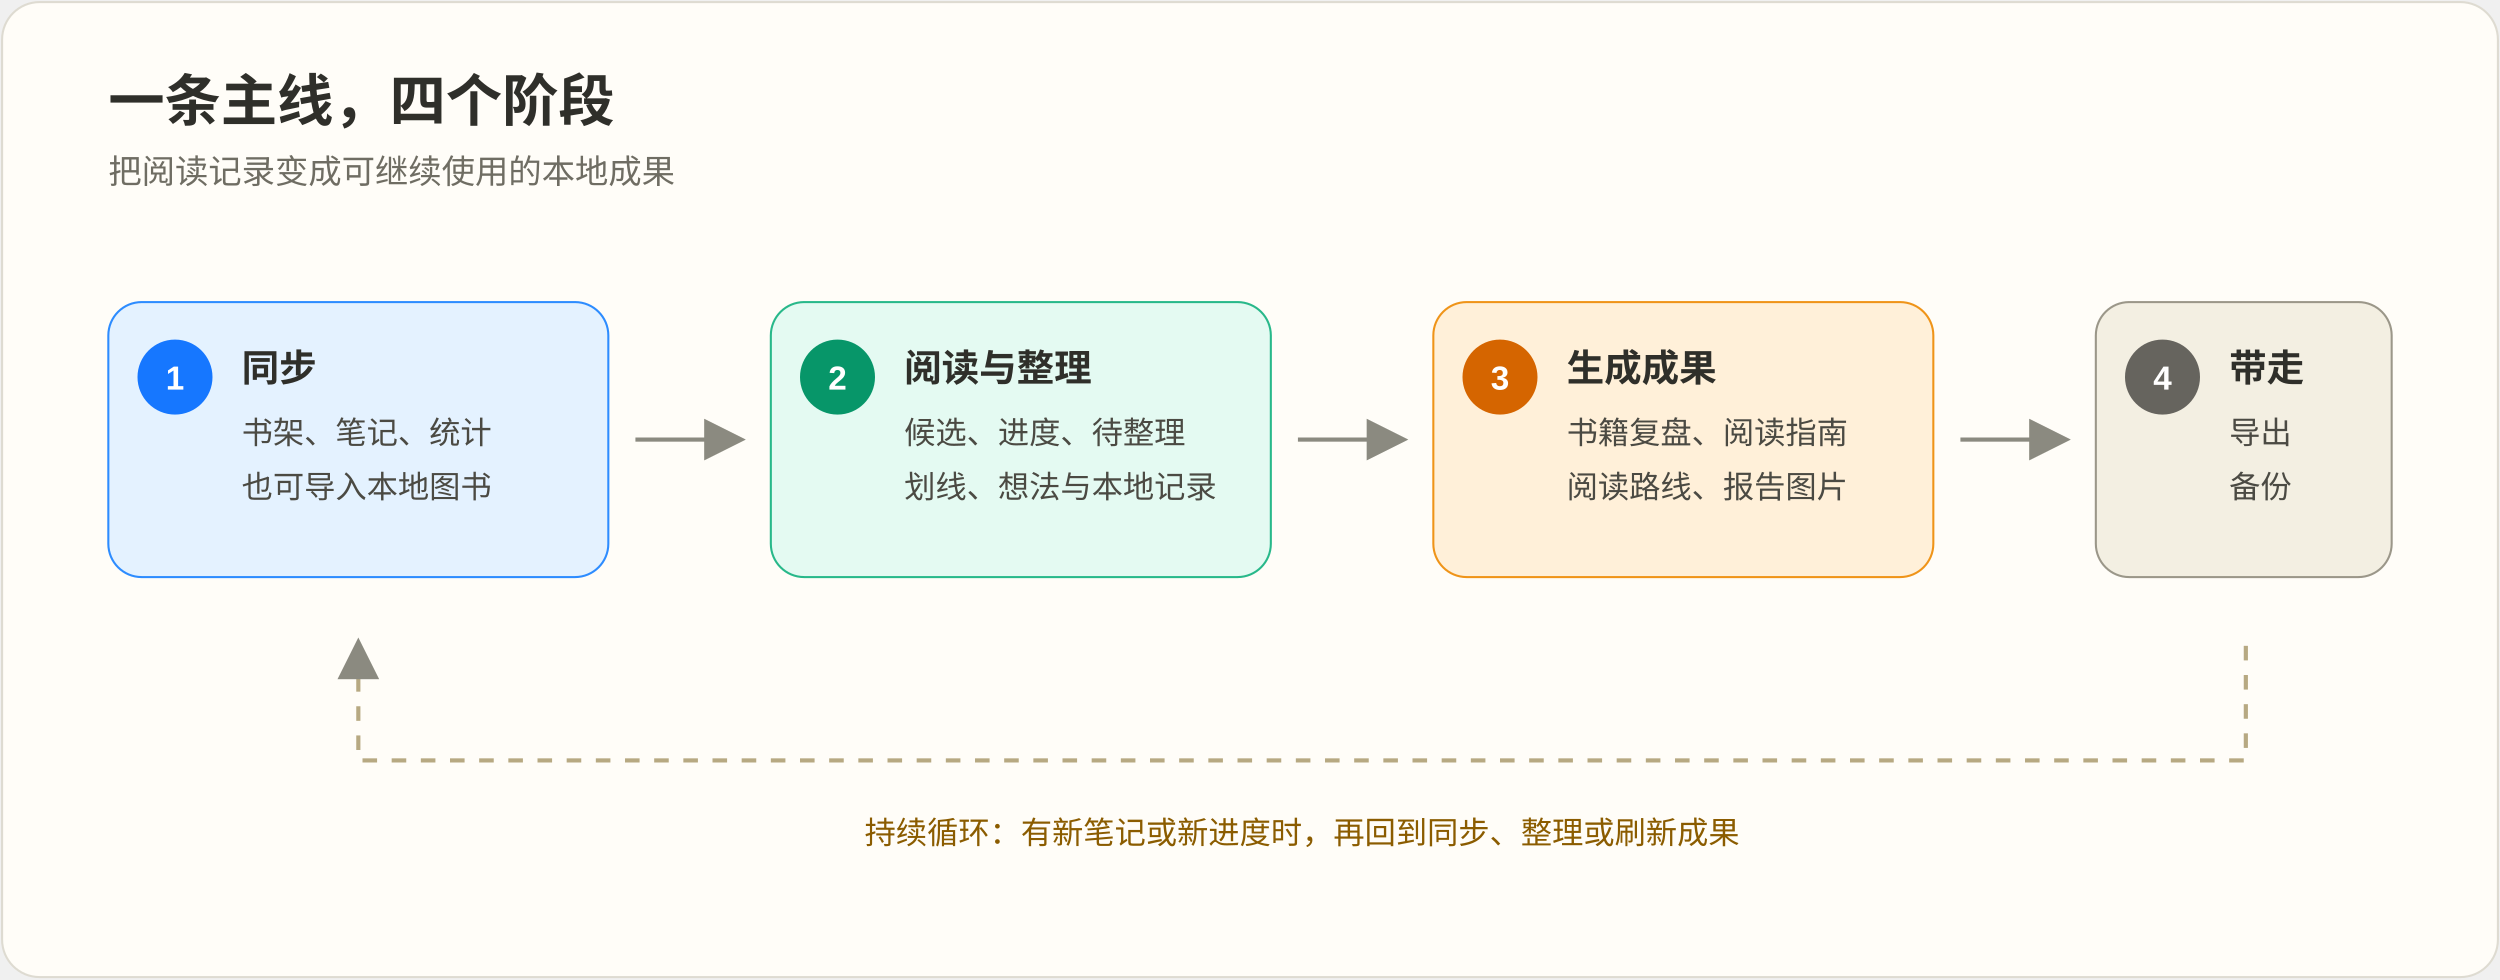
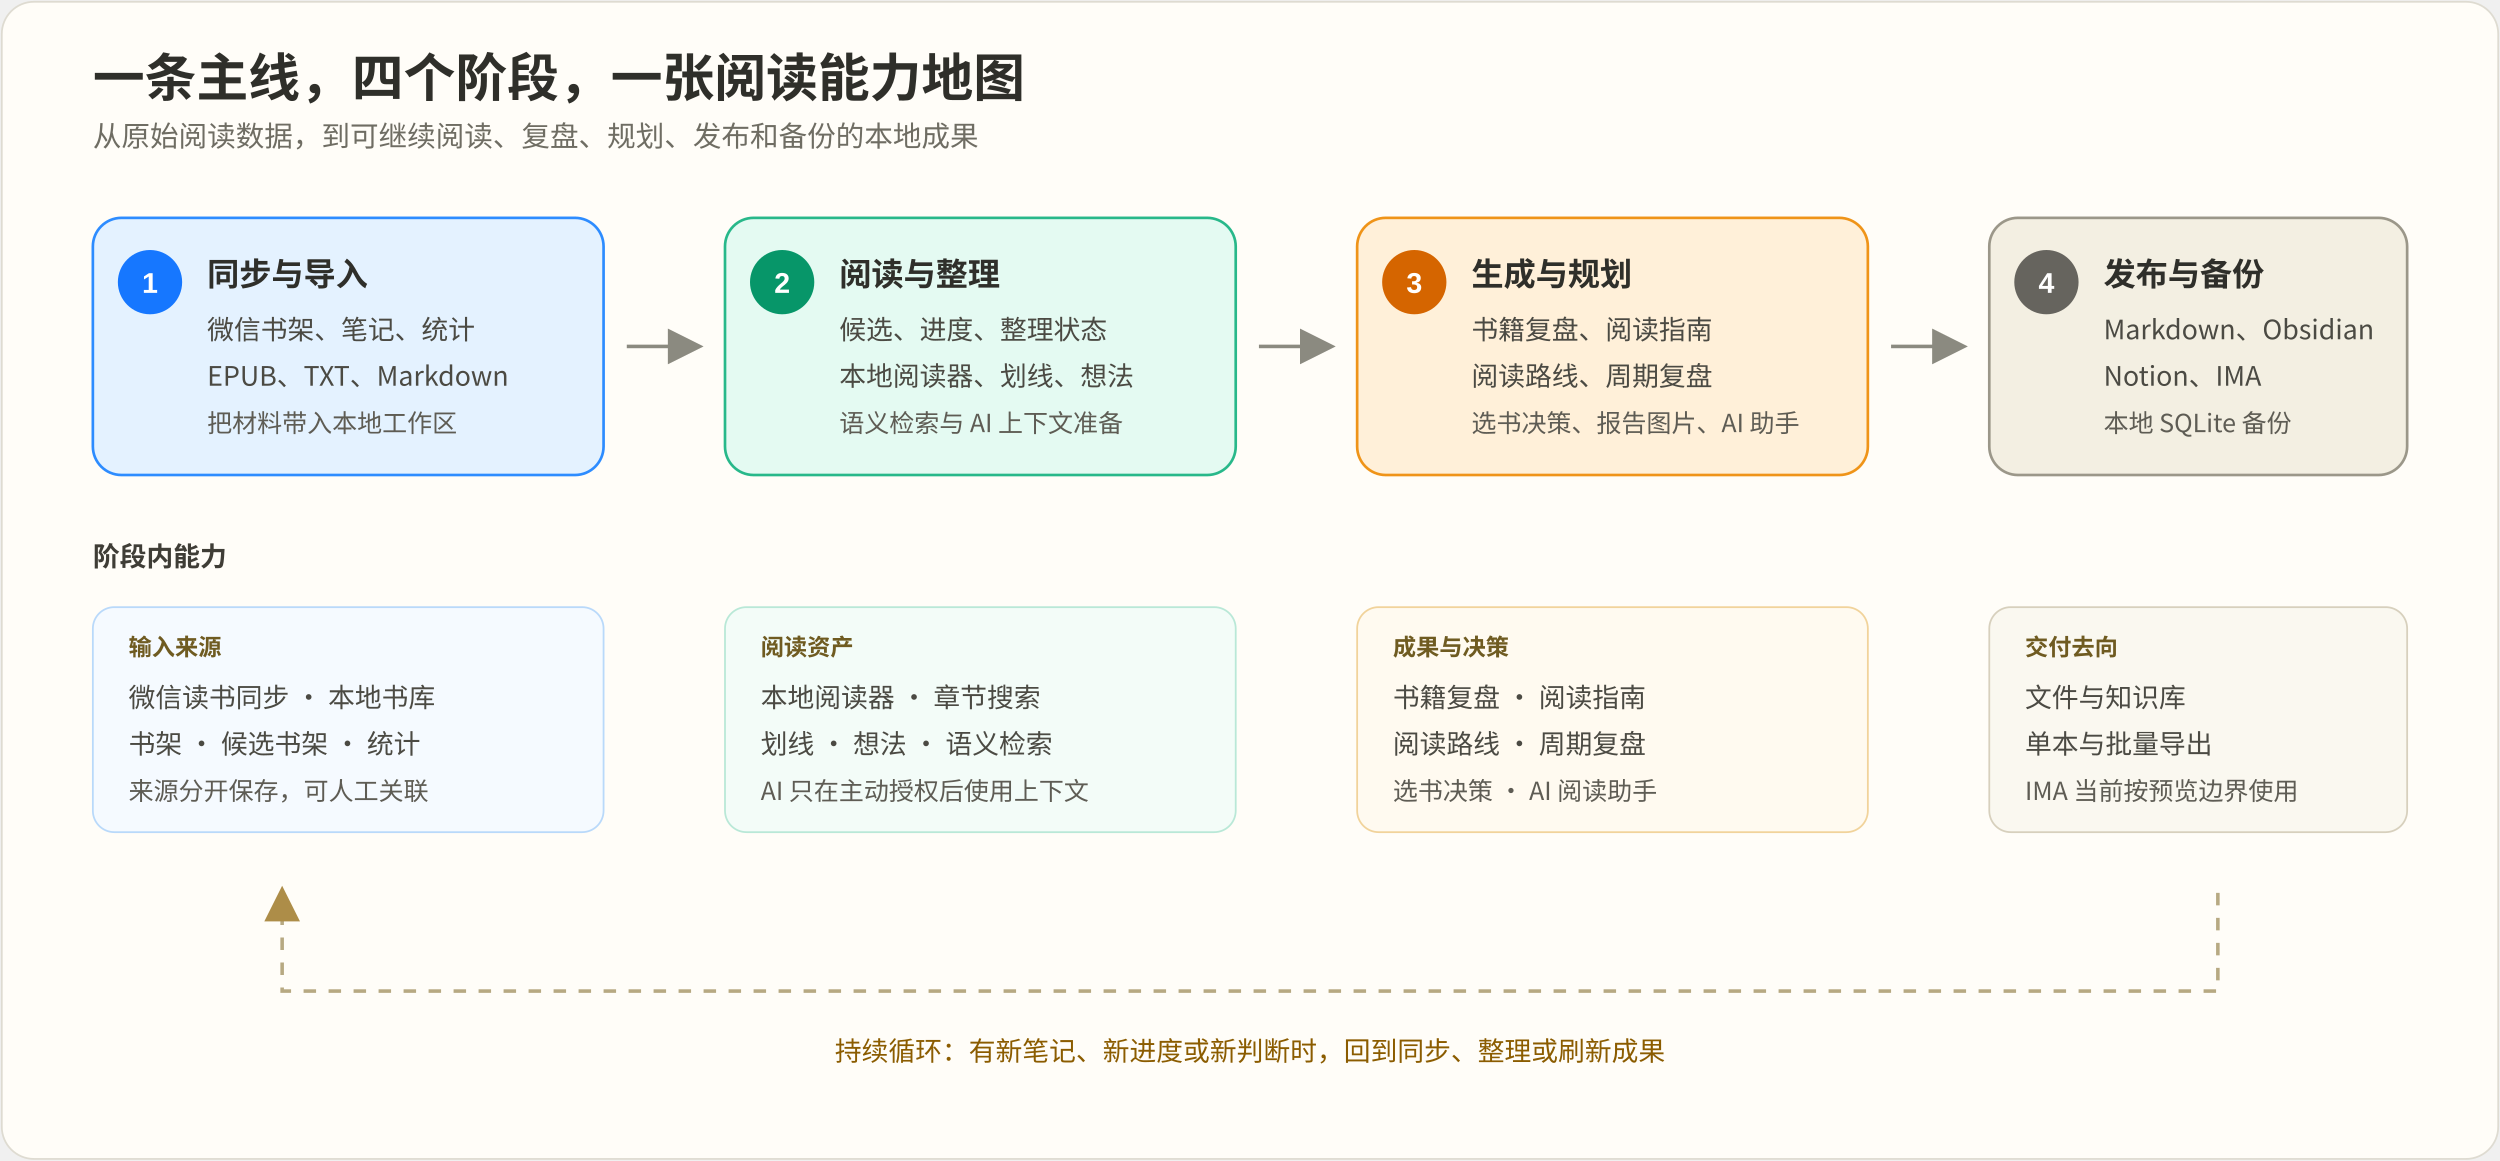
- <svg xmlns="http://www.w3.org/2000/svg" width="1200" height="470" viewBox="0 0 1200 470" role="img" aria-labelledby="title desc">
+ <svg xmlns="http://www.w3.org/2000/svg" width="1400" height="650" viewBox="0 0 1400 650" role="img" aria-labelledby="title desc">
  <defs>
    <marker id="arrow" markerWidth="10" markerHeight="10" refX="8" refY="5" orient="auto">
      <path d="M0,0 L10,5 L0,10 Z" fill="#8b8a80" />
    </marker>
+     <marker id="loop-arrow" markerWidth="10" markerHeight="10" refX="8" refY="5" orient="auto">
+       <path d="M0,0 L10,5 L0,10 Z" fill="#ad8d48" />
+     </marker>
    <style>
-       .title { font: 700 27px "Microsoft YaHei", "Noto Sans CJK SC", sans-serif; fill: #2f2f2a; }
+       .title { font: 700 29px "Microsoft YaHei", "Noto Sans CJK SC", sans-serif; fill: #2f2f2a; }
      .subtitle { font: 400 16px "Microsoft YaHei", "Noto Sans CJK SC", sans-serif; fill: #6f6d63; }
      .step { font: 700 18px "Microsoft YaHei", "Noto Sans CJK SC", sans-serif; fill: #2f2f2a; }
      .body { font: 400 15px "Microsoft YaHei", "Noto Sans CJK SC", sans-serif; fill: #4b4a43; }
+       .small { font: 400 14px "Microsoft YaHei", "Noto Sans CJK SC", sans-serif; fill: #5e5c54; }
+       .tag { font: 700 13px "Microsoft YaHei", "Noto Sans CJK SC", sans-serif; fill: #6f5b21; }
      .loop { font: 400 15px "Microsoft YaHei", "Noto Sans CJK SC", sans-serif; fill: #8b5c00; }
+       .panel-title { font: 700 15px "Microsoft YaHei", "Noto Sans CJK SC", sans-serif; fill: #3f3d36; }
    </style>
  </defs>
-   <rect x="1" y="1" width="1198" height="468" rx="18" fill="#fffdf8" stroke="#dedbd1" />
-   <text x="52" y="58" class="title">一条主线，四个阶段</text>
-   <text x="52" y="88" class="subtitle">把阅读记录变成可继续使用的本地成果</text>
-   <rect x="52" y="145" width="240" height="132" rx="16" fill="#e4f2ff" stroke="#2d8cff" />
-   <circle cx="84" cy="181" r="18" fill="#1677ff" />
-   <text x="84" y="187" text-anchor="middle" font-family="Arial, sans-serif" font-size="16" font-weight="700" fill="#ffffff">1</text>
-   <text x="116" y="183" class="step">同步</text>
-   <text x="116" y="213" class="body">书架、笔记、统计</text>
-   <text x="116" y="239" class="body">也可导入本地图书</text>
-   <line x1="305" y1="211" x2="354" y2="211" stroke="#8b8a80" stroke-width="2" marker-end="url(#arrow)" />
-   <rect x="370" y="145" width="240" height="132" rx="16" fill="#e4faf2" stroke="#28b88a" />
-   <circle cx="402" cy="181" r="18" fill="#079669" />
-   <text x="402" y="187" text-anchor="middle" font-family="Arial, sans-serif" font-size="16" font-weight="700" fill="#ffffff">2</text>
-   <text x="434" y="183" class="step">阅读与整理</text>
-   <text x="434" y="213" class="body">候选、进度、待整理</text>
-   <text x="434" y="239" class="body">划线、想法与本地记录</text>
-   <line x1="623" y1="211" x2="672" y2="211" stroke="#8b8a80" stroke-width="2" marker-end="url(#arrow)" />
-   <rect x="688" y="145" width="240" height="132" rx="16" fill="#fff0d9" stroke="#ef9419" />
-   <circle cx="720" cy="181" r="18" fill="#d56500" />
-   <text x="720" y="187" text-anchor="middle" font-family="Arial, sans-serif" font-size="16" font-weight="700" fill="#ffffff">3</text>
-   <text x="752" y="183" class="step">生成成果</text>
-   <text x="752" y="213" class="body">书籍复盘、阅读指南</text>
-   <text x="752" y="239" class="body">阅读路线、报告图片</text>
-   <line x1="941" y1="211" x2="990" y2="211" stroke="#8b8a80" stroke-width="2" marker-end="url(#arrow)" />
-   <rect x="1006" y="145" width="142" height="132" rx="16" fill="#f3efe2" stroke="#9b9789" />
-   <circle cx="1038" cy="181" r="18" fill="#66645e" />
-   <text x="1038" y="187" text-anchor="middle" font-family="Arial, sans-serif" font-size="16" font-weight="700" fill="#ffffff">4</text>
-   <text x="1070" y="183" class="step">带走</text>
-   <text x="1070" y="213" class="body">导出</text>
-   <text x="1070" y="239" class="body">备份</text>
-   <path d="M1078 310 V365 H172 V310" fill="none" stroke="#b7a982" stroke-width="2" stroke-dasharray="7 7" marker-end="url(#arrow)" />
-   <text x="625" y="405" text-anchor="middle" class="loop">持续循环：有新笔记或新进度时，再回到同步、整理或刷新成果</text>
+   <rect x="1" y="1" width="1398" height="648" rx="18" fill="#fffdf8" stroke="#dedbd1" />
+   <text x="52" y="54" class="title">一条主线，四个阶段，一张阅读能力地图</text>
+   <text x="52" y="82" class="subtitle">从原始阅读数据，到可继续阅读、复盘、规划、发布和备份的本地成果</text>
+   <rect x="52" y="122" width="286" height="144" rx="16" fill="#e4f2ff" stroke="#2d8cff" stroke-width="1.5" />
+   <circle cx="84" cy="158" r="18" fill="#1677ff" />
+   <text x="84" y="164" text-anchor="middle" font-family="Arial, sans-serif" font-size="16" font-weight="700" fill="#ffffff">1</text>
+   <text x="116" y="160" class="step">同步与导入</text>
+   <text x="116" y="190" class="body">微信书架、笔记、统计</text>
+   <text x="116" y="216" class="body">EPUB、TXT、Markdown</text>
+   <text x="116" y="242" class="small">把材料带入本地工作区</text>
+   <line x1="351" y1="194" x2="390" y2="194" stroke="#8b8a80" stroke-width="2" marker-end="url(#arrow)" />
+   <rect x="406" y="122" width="286" height="144" rx="16" fill="#e4faf2" stroke="#28b88a" stroke-width="1.5" />
+   <circle cx="438" cy="158" r="18" fill="#079669" />
+   <text x="438" y="164" text-anchor="middle" font-family="Arial, sans-serif" font-size="16" font-weight="700" fill="#ffffff">2</text>
+   <text x="470" y="160" class="step">阅读与整理</text>
+   <text x="470" y="190" class="body">候选、进度、整理状态</text>
+   <text x="470" y="216" class="body">本地阅读器、划线、想法</text>
+   <text x="470" y="242" class="small">语义检索与 AI 上下文准备</text>
+   <line x1="705" y1="194" x2="744" y2="194" stroke="#8b8a80" stroke-width="2" marker-end="url(#arrow)" />
+   <rect x="760" y="122" width="286" height="144" rx="16" fill="#fff0d9" stroke="#ef9419" stroke-width="1.5" />
+   <circle cx="792" cy="158" r="18" fill="#d56500" />
+   <text x="792" y="164" text-anchor="middle" font-family="Arial, sans-serif" font-size="16" font-weight="700" fill="#ffffff">3</text>
+   <text x="824" y="160" class="step">生成与规划</text>
+   <text x="824" y="190" class="body">书籍复盘、阅读指南</text>
+   <text x="824" y="216" class="body">阅读路线、周期复盘</text>
+   <text x="824" y="242" class="small">选书决策、报告图片、AI 助手</text>
+   <line x1="1059" y1="194" x2="1098" y2="194" stroke="#8b8a80" stroke-width="2" marker-end="url(#arrow)" />
+   <rect x="1114" y="122" width="234" height="144" rx="16" fill="#f3efe2" stroke="#9b9789" stroke-width="1.5" />
+   <circle cx="1146" cy="158" r="18" fill="#66645e" />
+   <text x="1146" y="164" text-anchor="middle" font-family="Arial, sans-serif" font-size="16" font-weight="700" fill="#ffffff">4</text>
+   <text x="1178" y="160" class="step">发布与备份</text>
+   <text x="1178" y="190" class="body">Markdown、Obsidian</text>
+   <text x="1178" y="216" class="body">Notion、IMA</text>
+   <text x="1178" y="242" class="small">本地 SQLite 备份</text>
+   <text x="52" y="317" class="panel-title">阶段内能力</text>
+   <rect x="52" y="340" width="286" height="126" rx="12" fill="#f5faff" stroke="#b9d9fa" />
+   <text x="72" y="367" class="tag">输入来源</text>
+   <text x="72" y="396" class="body">微信读书同步 · 本地书库</text>
+   <text x="72" y="422" class="body">书架 · 候选书架 · 统计</text>
+   <text x="72" y="448" class="small">来源分开保存，可人工关联</text>
+   <rect x="406" y="340" width="286" height="126" rx="12" fill="#f3fcf8" stroke="#b9e8d7" />
+   <text x="426" y="367" class="tag">阅读资产</text>
+   <text x="426" y="396" class="body">本地阅读器 · 章节搜索</text>
+   <text x="426" y="422" class="body">划线 · 想法 · 语义检索</text>
+   <text x="426" y="448" class="small">AI 只在主动授权后使用上下文</text>
+   <rect x="760" y="340" width="286" height="126" rx="12" fill="#fffaf0" stroke="#f1d39b" />
+   <text x="780" y="367" class="tag">成果与决策</text>
+   <text x="780" y="396" class="body">书籍复盘 · 阅读指南</text>
+   <text x="780" y="422" class="body">阅读路线 · 周期复盘</text>
+   <text x="780" y="448" class="small">选书决策 · AI 阅读助手</text>
+   <rect x="1114" y="340" width="234" height="126" rx="12" fill="#faf8f0" stroke="#d7d0bd" />
+   <text x="1134" y="367" class="tag">交付去向</text>
+   <text x="1134" y="396" class="body">文件与知识库</text>
+   <text x="1134" y="422" class="body">单本与批量导出</text>
+   <text x="1134" y="448" class="small">IMA 当前按预览边界使用</text>
+   <path d="M1242 500 V555 H158 V500" fill="none" stroke="#b7a982" stroke-width="2" stroke-dasharray="7 7" marker-end="url(#loop-arrow)" />
+   <text x="700" y="594" text-anchor="middle" class="loop">持续循环：有新笔记、新进度或新判断时，回到同步、整理或刷新成果</text>
</svg>
